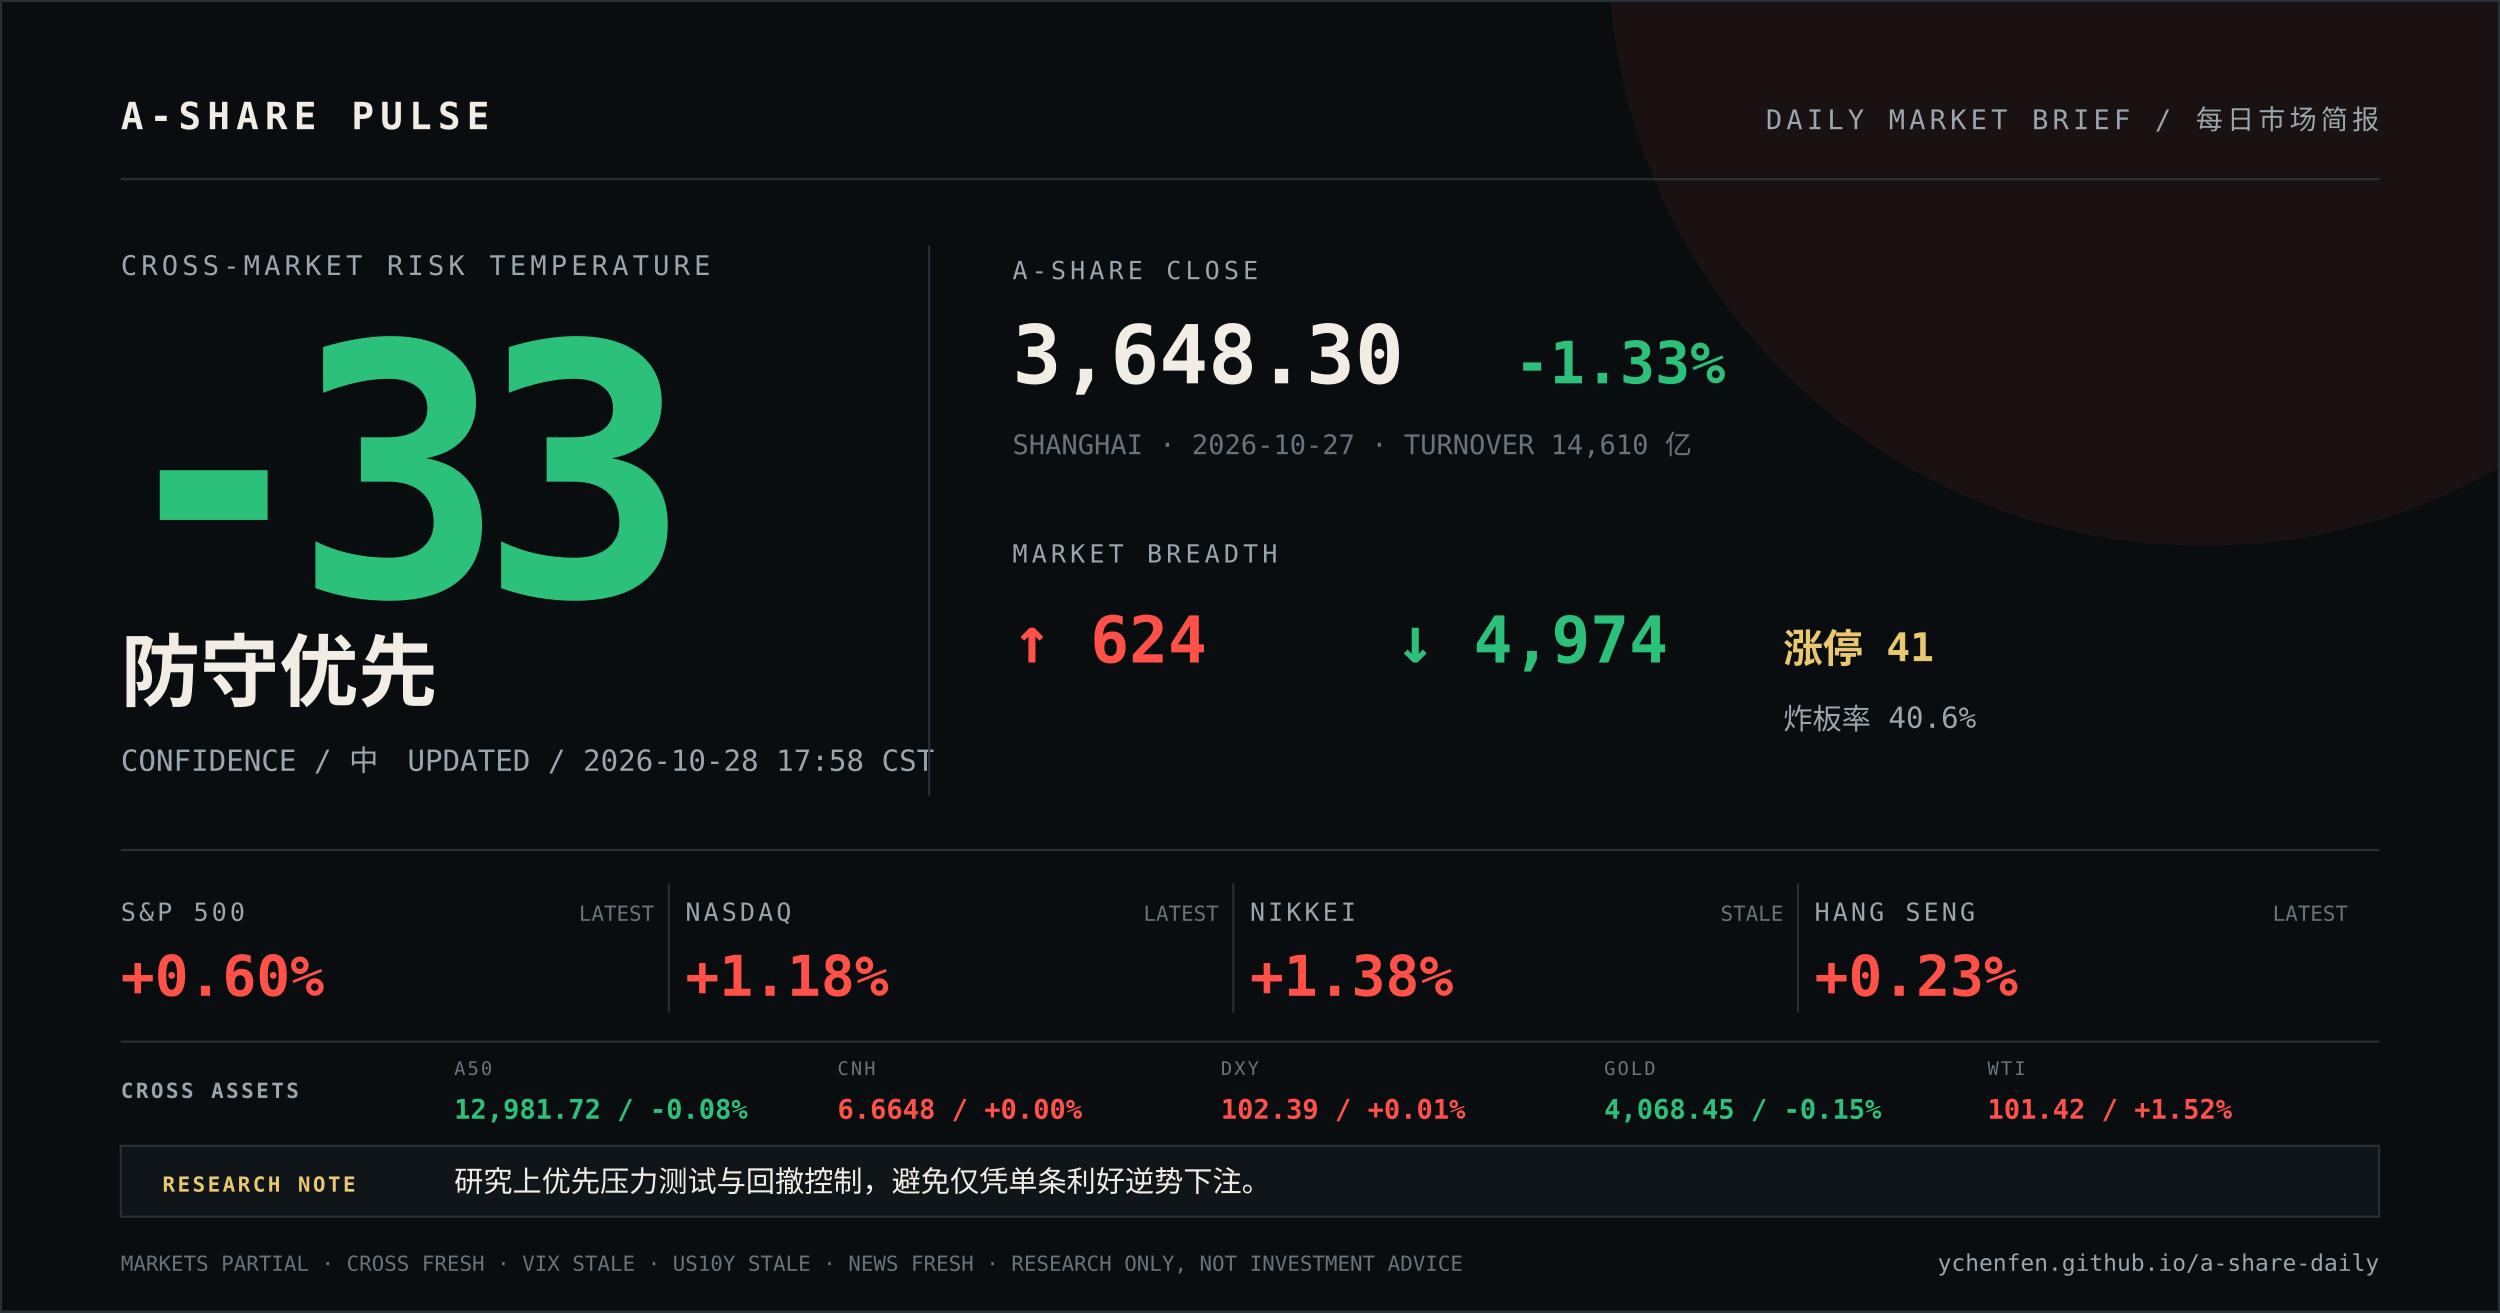
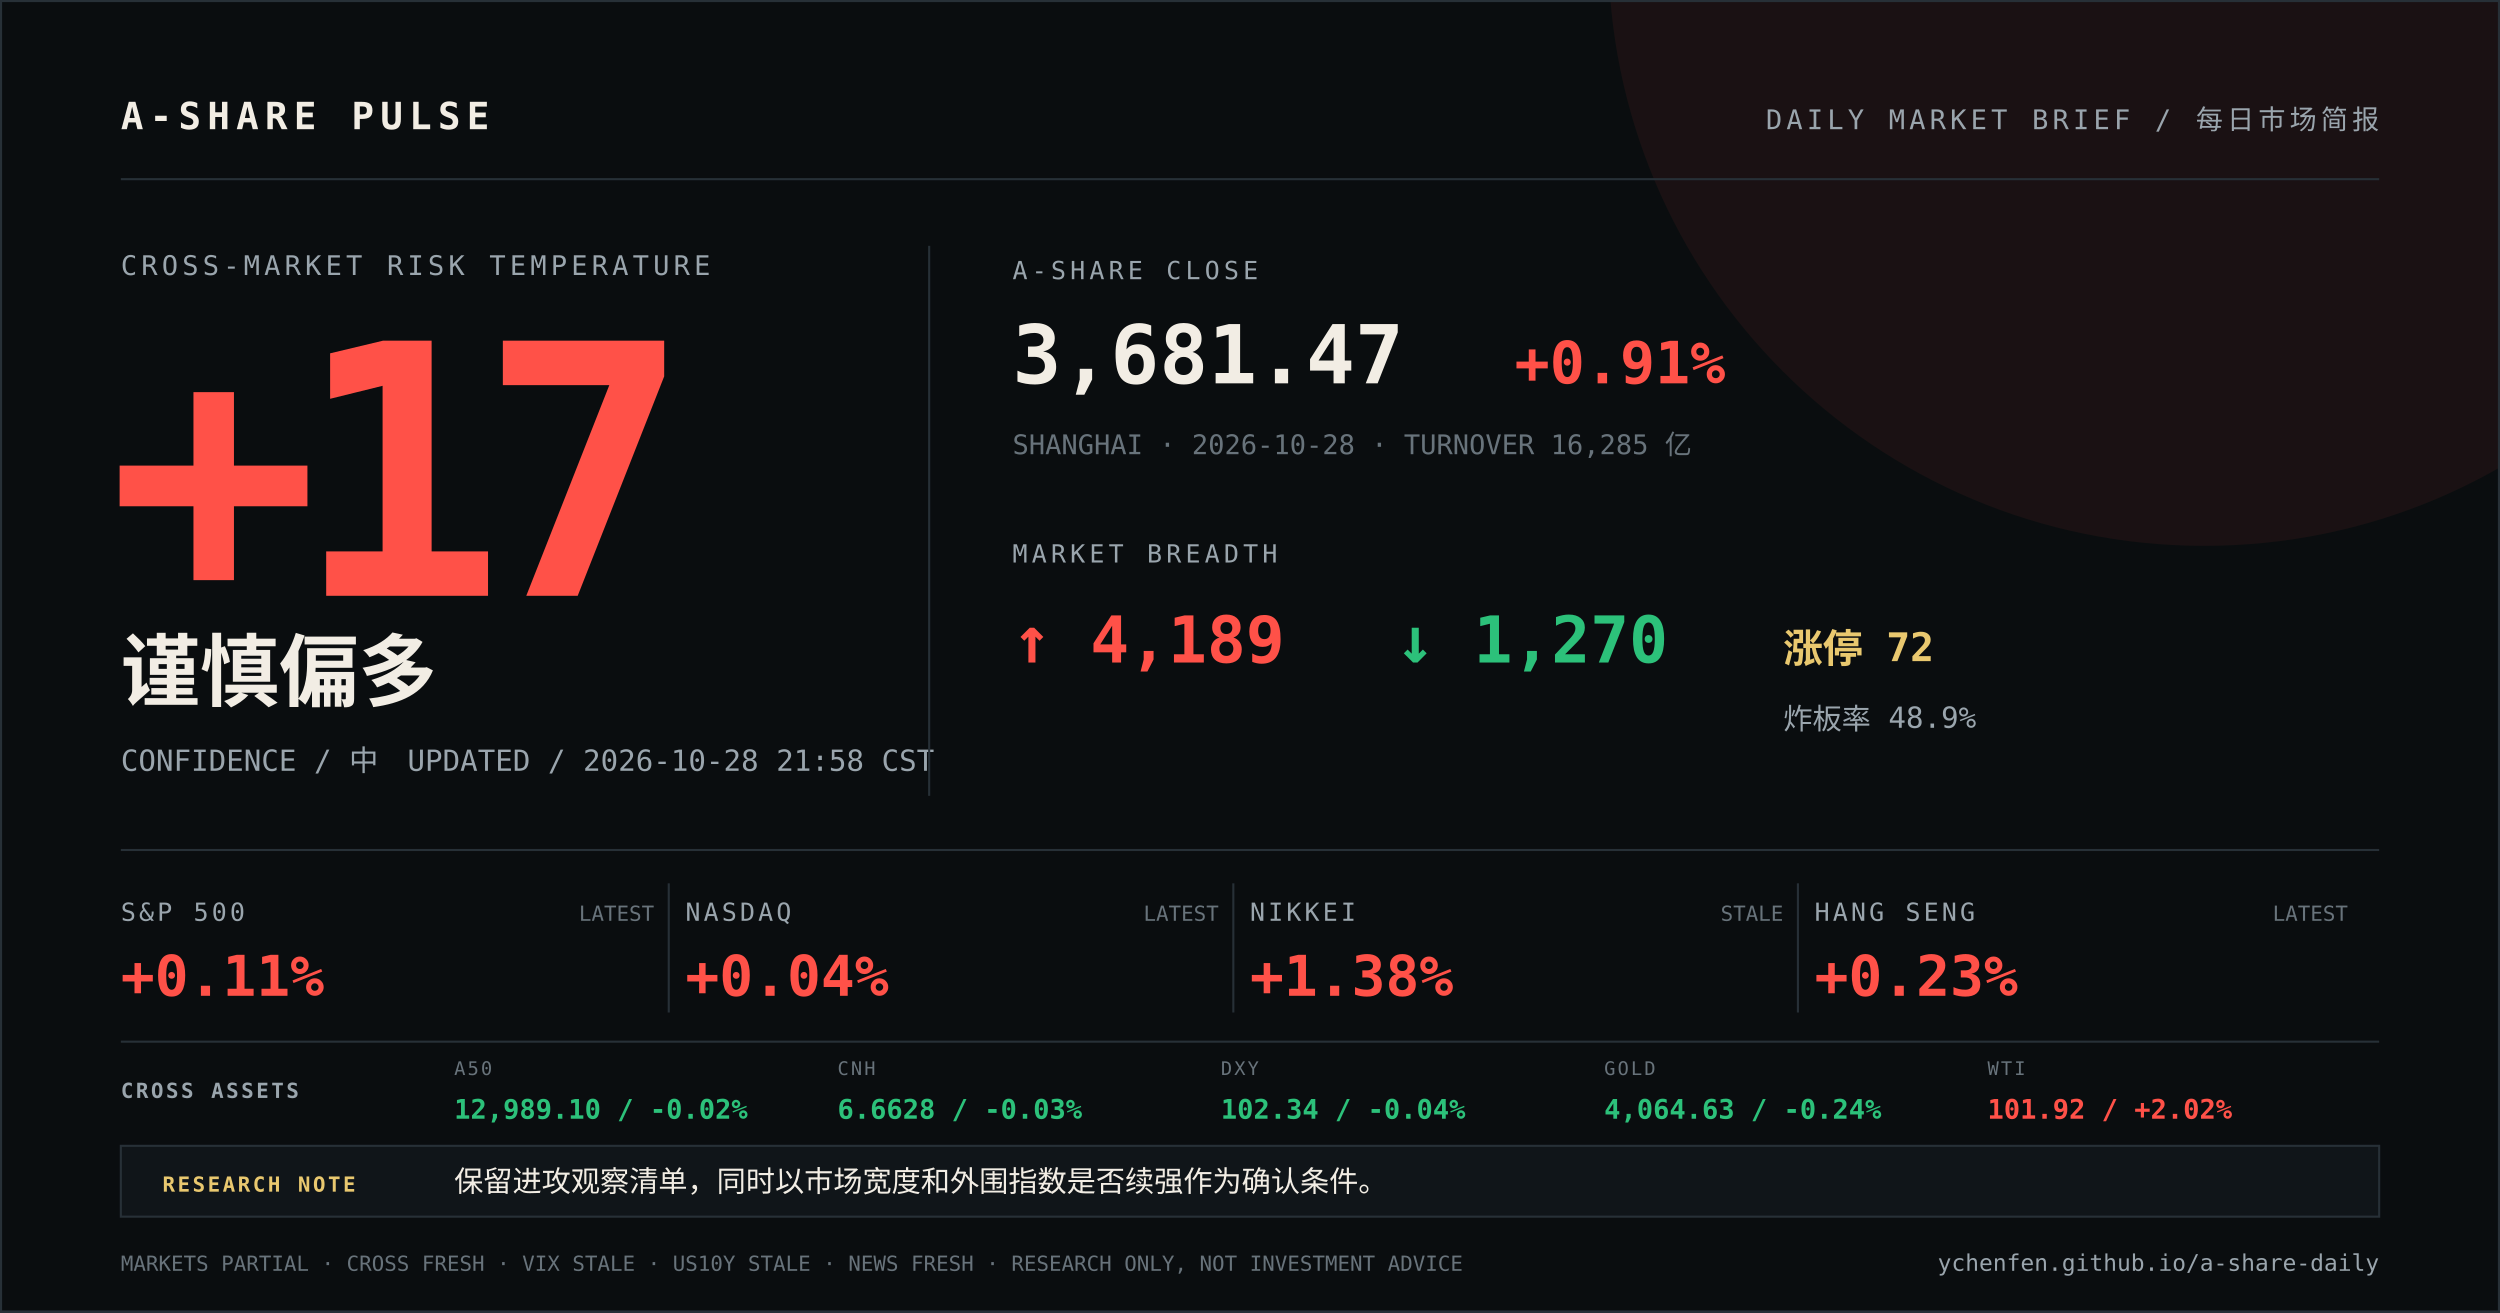
<svg xmlns="http://www.w3.org/2000/svg" width="1200" height="630" viewBox="0 0 1200 630">
  <rect width="1200" height="630" fill="#0a0d0f" />
  <circle cx="1058" cy="-24" r="286" fill="#ff5148" opacity="0.07" />
  <path d="M0 0H1200V630H0Z" fill="none" stroke="#273037" stroke-width="2" />
  <g font-family="DIN Alternate, SFMono-Regular, Menlo, monospace">
    <text x="58" y="62" fill="#f2ede4" font-size="18" font-weight="700" letter-spacing="3">A-SHARE PULSE</text>
    <text x="1142" y="62" fill="#9aa5ad" font-size="13" text-anchor="end" letter-spacing="2">DAILY MARKET BRIEF / 每日市场简报</text>
    <line x1="58" y1="86" x2="1142" y2="86" stroke="#273037" />
    <text x="58" y="132" fill="#9aa5ad" font-size="13" letter-spacing="2">CROSS-MARKET RISK TEMPERATURE</text>
-     <text x="52" y="286" fill="#2cc17a" font-size="168" font-weight="800" letter-spacing="-12">-33</text>
-     <text x="58" y="336" fill="#f2ede4" font-size="38" font-weight="700">防守优先</text>
-     <text x="58" y="370" fill="#9aa5ad" font-size="14">CONFIDENCE / 中　UPDATED / 2026-10-28 17:58 CST</text>
+     <text x="52" y="286" fill="#ff5148" font-size="168" font-weight="800" letter-spacing="-12">+17</text>
+     <text x="58" y="336" fill="#f2ede4" font-size="38" font-weight="700">谨慎偏多</text>
+     <text x="58" y="370" fill="#9aa5ad" font-size="14">CONFIDENCE / 中　UPDATED / 2026-10-28 21:58 CST</text>
    <line x1="446" y1="118" x2="446" y2="382" stroke="#273037" />
    <text x="486" y="134" fill="#9aa5ad" font-size="12" letter-spacing="2">A-SHARE CLOSE</text>
-     <text x="486" y="184" fill="#f2ede4" font-size="39" font-weight="700">3,648.30</text>
-     <text x="727" y="184" fill="#2cc17a" font-size="28" font-weight="700">-1.33%</text>
-     <text x="486" y="218" fill="#68737b" font-size="13">SHANGHAI · 2026-10-27 · TURNOVER 14,610 亿</text>
+     <text x="486" y="184" fill="#f2ede4" font-size="39" font-weight="700">3,681.47</text>
+     <text x="727" y="184" fill="#ff5148" font-size="28" font-weight="700">+0.91%</text>
+     <text x="486" y="218" fill="#68737b" font-size="13">SHANGHAI · 2026-10-28 · TURNOVER 16,285 亿</text>
    <text x="486" y="270" fill="#9aa5ad" font-size="12" letter-spacing="2">MARKET BREADTH</text>
-     <text x="486" y="318" fill="#ff5148" font-size="31" font-weight="700">↑ 624</text>
-     <text x="670" y="318" fill="#2cc17a" font-size="31" font-weight="700">↓ 4,974</text>
-     <text x="856" y="318" fill="#e9c86f" font-size="19" font-weight="700">涨停 41</text>
-     <text x="856" y="350" fill="#9aa5ad" font-size="14">炸板率 40.6%</text>
+     <text x="486" y="318" fill="#ff5148" font-size="31" font-weight="700">↑ 4,189</text>
+     <text x="670" y="318" fill="#2cc17a" font-size="31" font-weight="700">↓ 1,270</text>
+     <text x="856" y="318" fill="#e9c86f" font-size="19" font-weight="700">涨停 72</text>
+     <text x="856" y="350" fill="#9aa5ad" font-size="14">炸板率 48.9%</text>
    <line x1="58" y1="408" x2="1142" y2="408" stroke="#273037" />
    <text x="58" y="442" fill="#9aa5ad" font-size="12" letter-spacing="1.5">S&amp;P 500</text>
-     <text x="58" y="478" fill="#ff5148" font-size="27" font-weight="700">+0.60%</text>
+     <text x="58" y="478" fill="#ff5148" font-size="27" font-weight="700">+0.11%</text>
    <text x="314" y="442" fill="#68737b" font-size="10" text-anchor="end">LATEST</text>
    <line x1="321" y1="424" x2="321" y2="486" stroke="#273037" />
    <text x="329" y="442" fill="#9aa5ad" font-size="12" letter-spacing="1.5">NASDAQ</text>
-     <text x="329" y="478" fill="#ff5148" font-size="27" font-weight="700">+1.18%</text>
+     <text x="329" y="478" fill="#ff5148" font-size="27" font-weight="700">+0.04%</text>
    <text x="585" y="442" fill="#68737b" font-size="10" text-anchor="end">LATEST</text>
    <line x1="592" y1="424" x2="592" y2="486" stroke="#273037" />
    <text x="600" y="442" fill="#9aa5ad" font-size="12" letter-spacing="1.5">NIKKEI</text>
    <text x="600" y="478" fill="#ff5148" font-size="27" font-weight="700">+1.38%</text>
    <text x="856" y="442" fill="#68737b" font-size="10" text-anchor="end">STALE</text>
    <line x1="863" y1="424" x2="863" y2="486" stroke="#273037" />
    <text x="871" y="442" fill="#9aa5ad" font-size="12" letter-spacing="1.5">HANG SENG</text>
    <text x="871" y="478" fill="#ff5148" font-size="27" font-weight="700">+0.23%</text>
    <text x="1127" y="442" fill="#68737b" font-size="10" text-anchor="end">LATEST</text>
    <line x1="58" y1="500" x2="1142" y2="500" stroke="#273037" />
    <text x="58" y="527" fill="#9aa5ad" font-size="10" font-weight="700" letter-spacing="1.2">CROSS ASSETS</text>
    <text x="218" y="516" fill="#68737b" font-size="9" letter-spacing="1">A50</text>
-     <text x="218" y="537" fill="#2cc17a" font-size="13" font-weight="700">12,981.72 / -0.08%</text>
+     <text x="218" y="537" fill="#2cc17a" font-size="13" font-weight="700">12,989.10 / -0.02%</text>
    <text x="402" y="516" fill="#68737b" font-size="9" letter-spacing="1">CNH</text>
-     <text x="402" y="537" fill="#ff5148" font-size="13" font-weight="700">6.6648 / +0.00%</text>
+     <text x="402" y="537" fill="#2cc17a" font-size="13" font-weight="700">6.6628 / -0.03%</text>
    <text x="586" y="516" fill="#68737b" font-size="9" letter-spacing="1">DXY</text>
-     <text x="586" y="537" fill="#ff5148" font-size="13" font-weight="700">102.39 / +0.01%</text>
+     <text x="586" y="537" fill="#2cc17a" font-size="13" font-weight="700">102.34 / -0.04%</text>
    <text x="770" y="516" fill="#68737b" font-size="9" letter-spacing="1">GOLD</text>
-     <text x="770" y="537" fill="#2cc17a" font-size="13" font-weight="700">4,068.45 / -0.15%</text>
+     <text x="770" y="537" fill="#2cc17a" font-size="13" font-weight="700">4,064.63 / -0.24%</text>
    <text x="954" y="516" fill="#68737b" font-size="9" letter-spacing="1">WTI</text>
-     <text x="954" y="537" fill="#ff5148" font-size="13" font-weight="700">101.42 / +1.52%</text>
+     <text x="954" y="537" fill="#ff5148" font-size="13" font-weight="700">101.92 / +2.02%</text>
    <rect x="58" y="550" width="1084" height="34" fill="#101519" stroke="#273037" />
    <text x="78" y="572" fill="#e9c86f" font-size="10" font-weight="700" letter-spacing="1.2">RESEARCH NOTE</text>
-     <text x="218" y="572" fill="#f2ede4" font-size="14">研究上优先压力测试与回撤控制，避免仅凭单条利好逆势下注。</text>
+     <text x="218" y="572" fill="#f2ede4" font-size="14">保留进攻观察清单，同时以市场宽度和外围指数是否续强作为确认条件。</text>
    <text x="58" y="610" fill="#68737b" font-size="10">MARKETS PARTIAL · CROSS FRESH · VIX STALE · US10Y STALE · NEWS FRESH · RESEARCH ONLY, NOT INVESTMENT ADVICE</text>
    <text x="1142" y="610" fill="#9aa5ad" font-size="11" text-anchor="end">ychenfen.github.io/a-share-daily</text>
  </g>
</svg>
